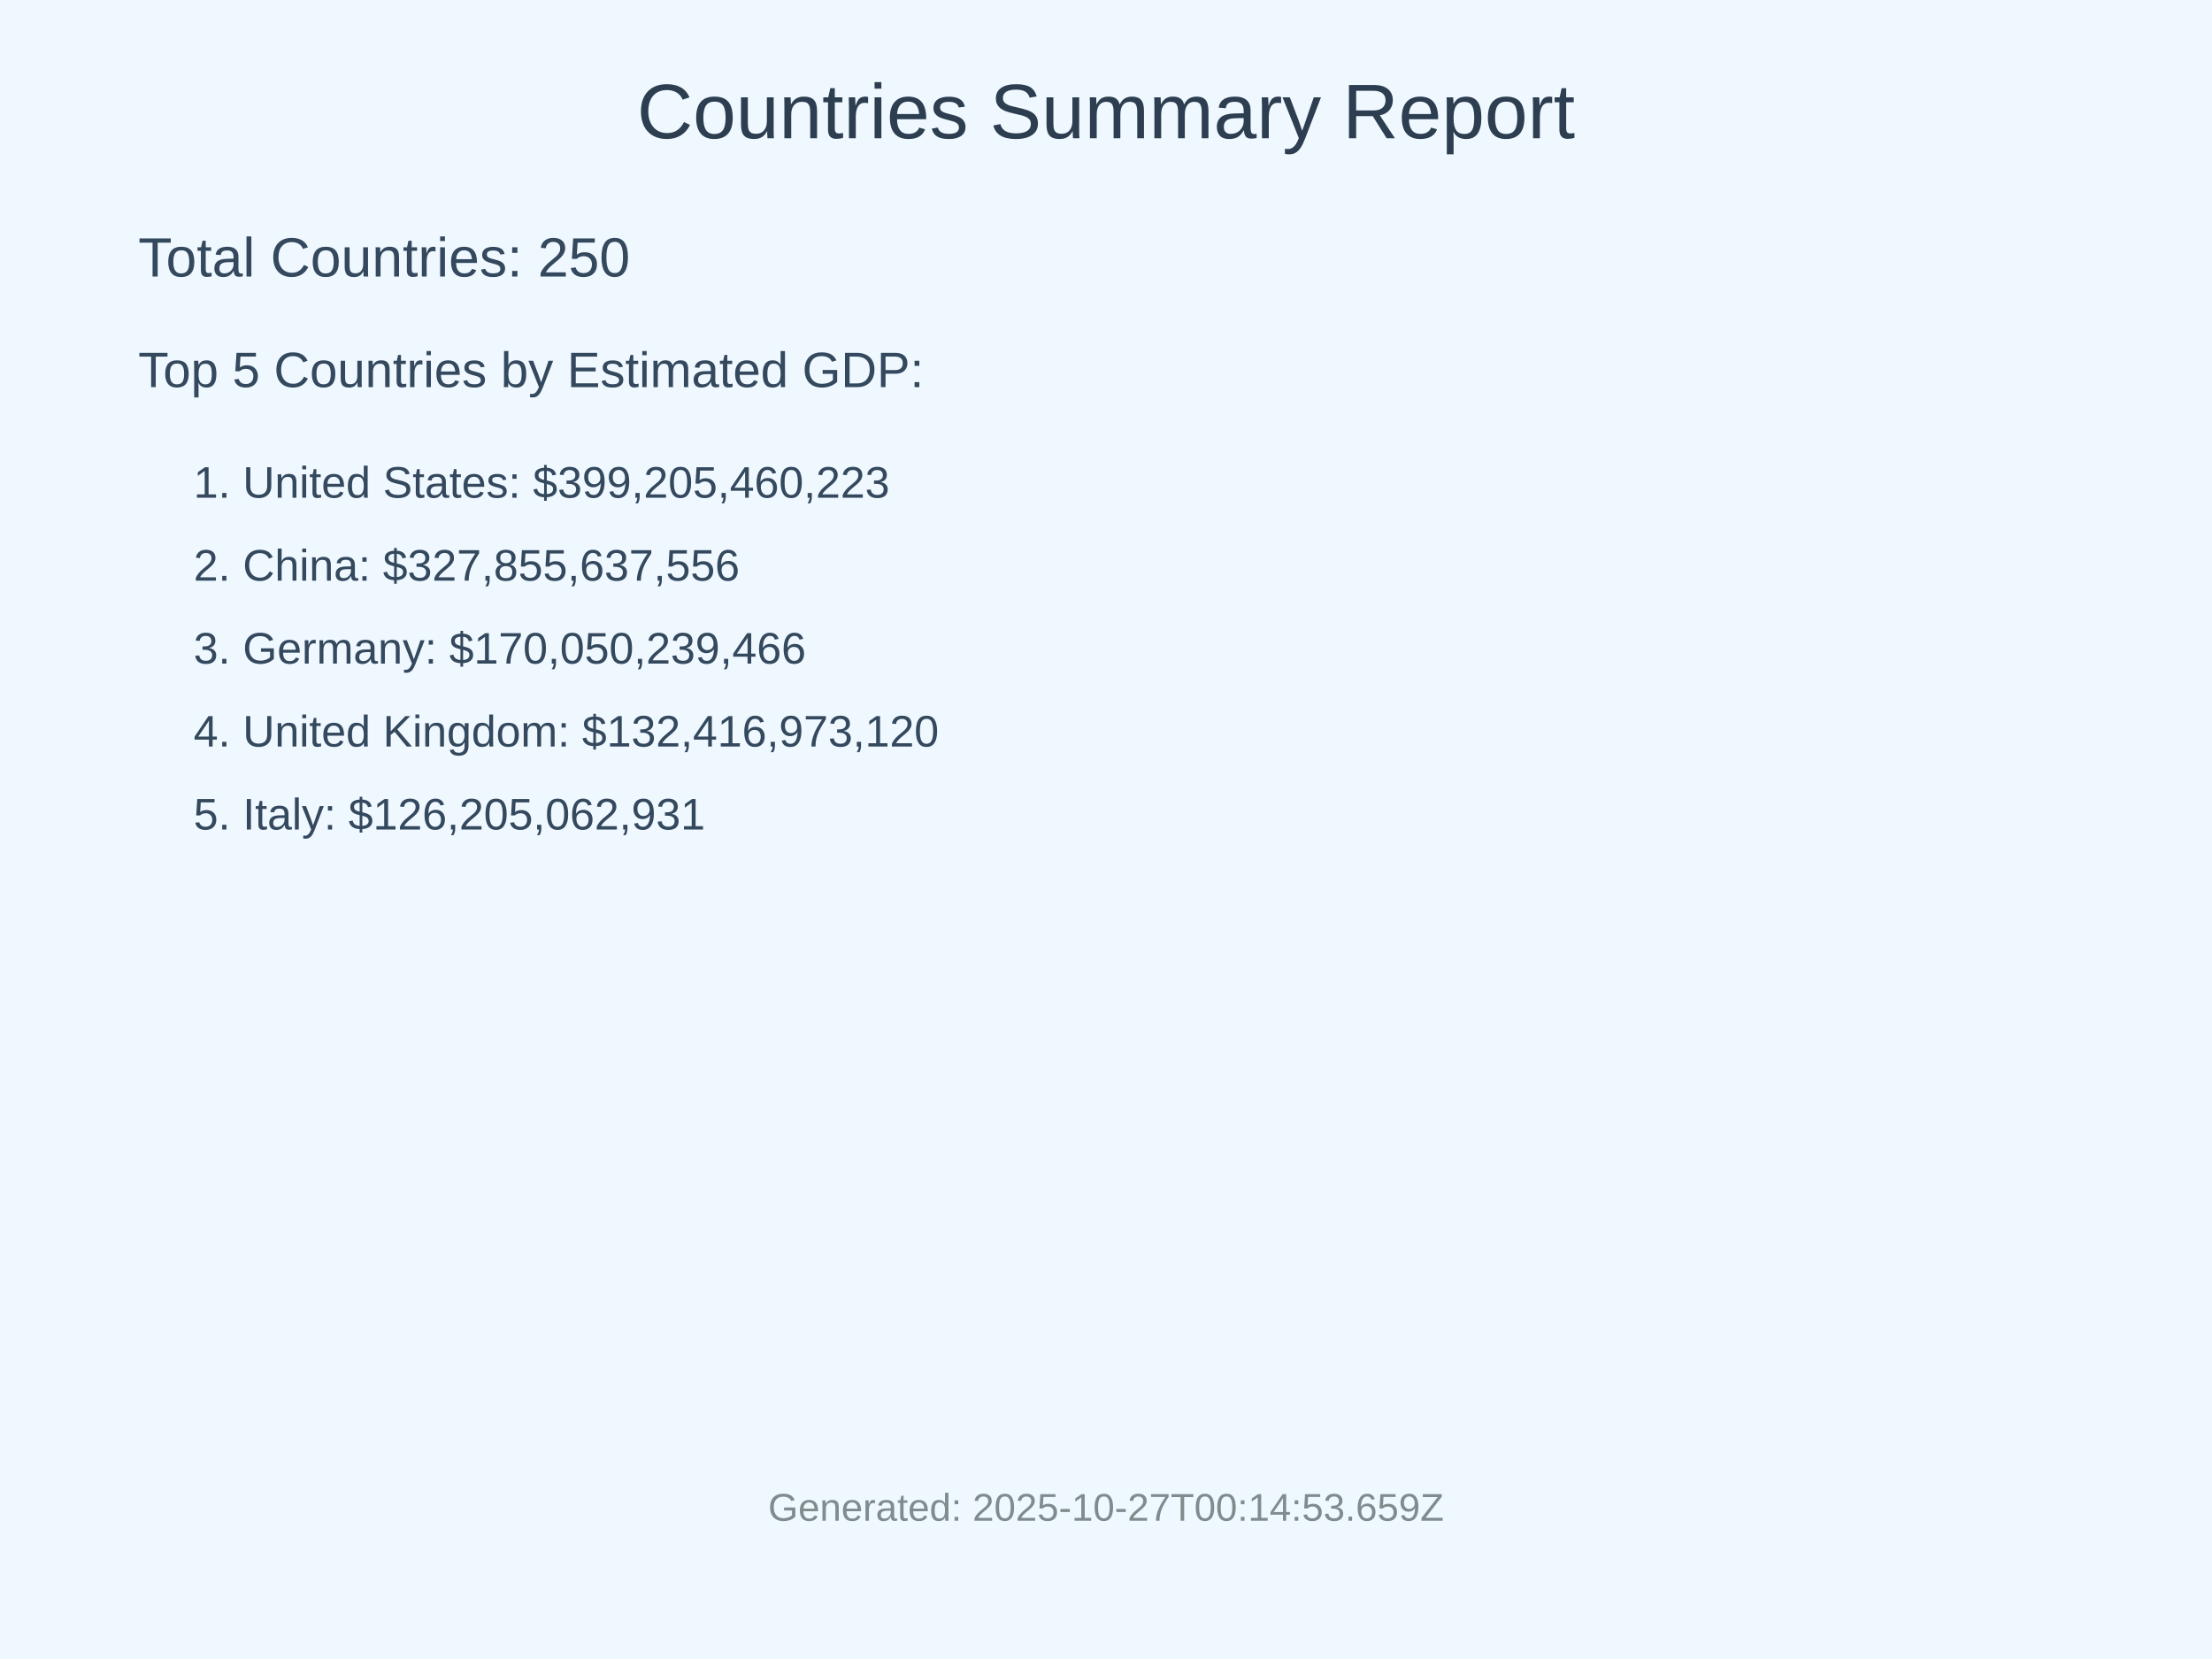
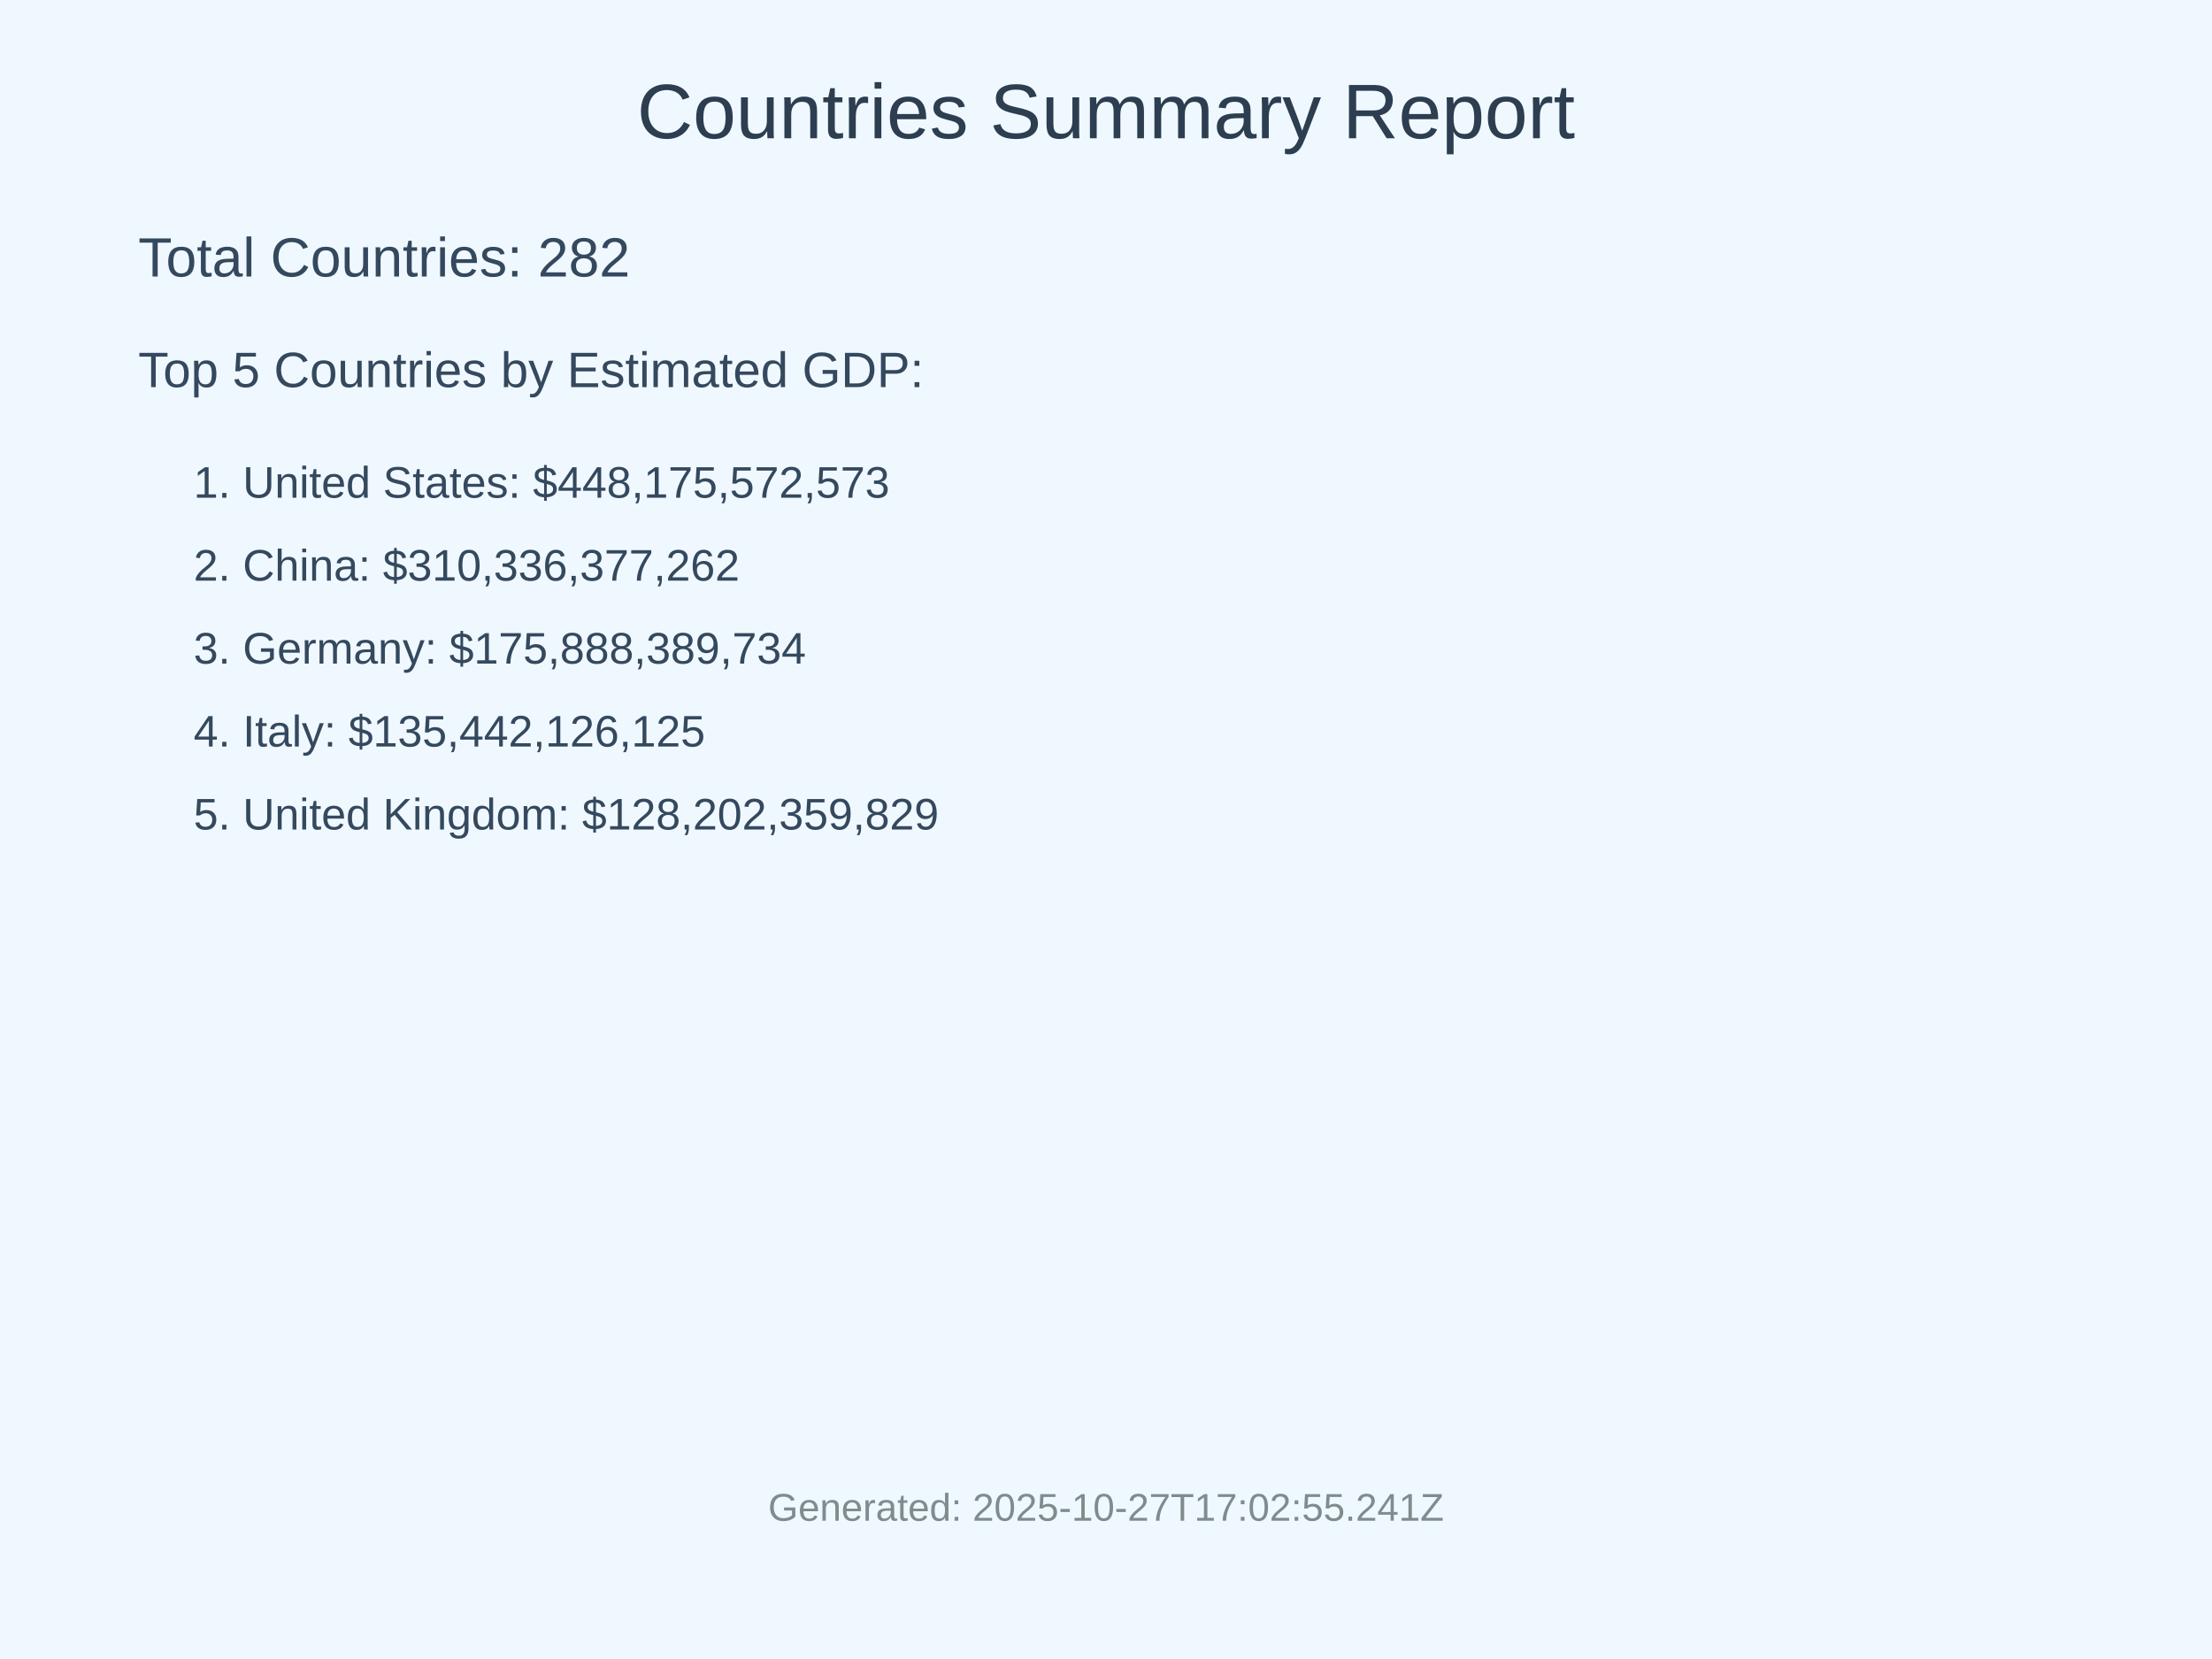
<svg xmlns="http://www.w3.org/2000/svg" width="800" height="600">
  <rect width="800" height="600" fill="#f0f8ff" />
  <text x="400" y="50" text-anchor="middle" font-size="28" font-family="Arial" fill="#2c3e50">
          Countries Summary Report
        </text>
  <text x="50" y="100" font-size="20" font-family="Arial" fill="#34495e">
-           Total Countries: 250
+           Total Countries: 282
        </text>
  <text x="50" y="140" font-size="18" font-family="Arial" fill="#34495e">
          Top 5 Countries by Estimated GDP:
        </text>
  <text x="70" y="180" font-size="16" font-family="Arial" fill="#34495e">
-             1. United States: $399,205,460,223
+             1. United States: $448,175,572,573
          </text>
  <text x="70" y="210" font-size="16" font-family="Arial" fill="#34495e">
-             2. China: $327,855,637,556
+             2. China: $310,336,377,262
          </text>
  <text x="70" y="240" font-size="16" font-family="Arial" fill="#34495e">
-             3. Germany: $170,050,239,466
+             3. Germany: $175,888,389,734
          </text>
  <text x="70" y="270" font-size="16" font-family="Arial" fill="#34495e">
-             4. United Kingdom: $132,416,973,120
+             4. Italy: $135,442,126,125
          </text>
  <text x="70" y="300" font-size="16" font-family="Arial" fill="#34495e">
-             5. Italy: $126,205,062,931
+             5. United Kingdom: $128,202,359,829
          </text>
  <text x="400" y="550" text-anchor="middle" font-size="14" font-family="Arial" fill="#7f8c8d">
-           Generated: 2025-10-27T00:14:53.659Z
+           Generated: 2025-10-27T17:02:55.241Z
        </text>
</svg>
